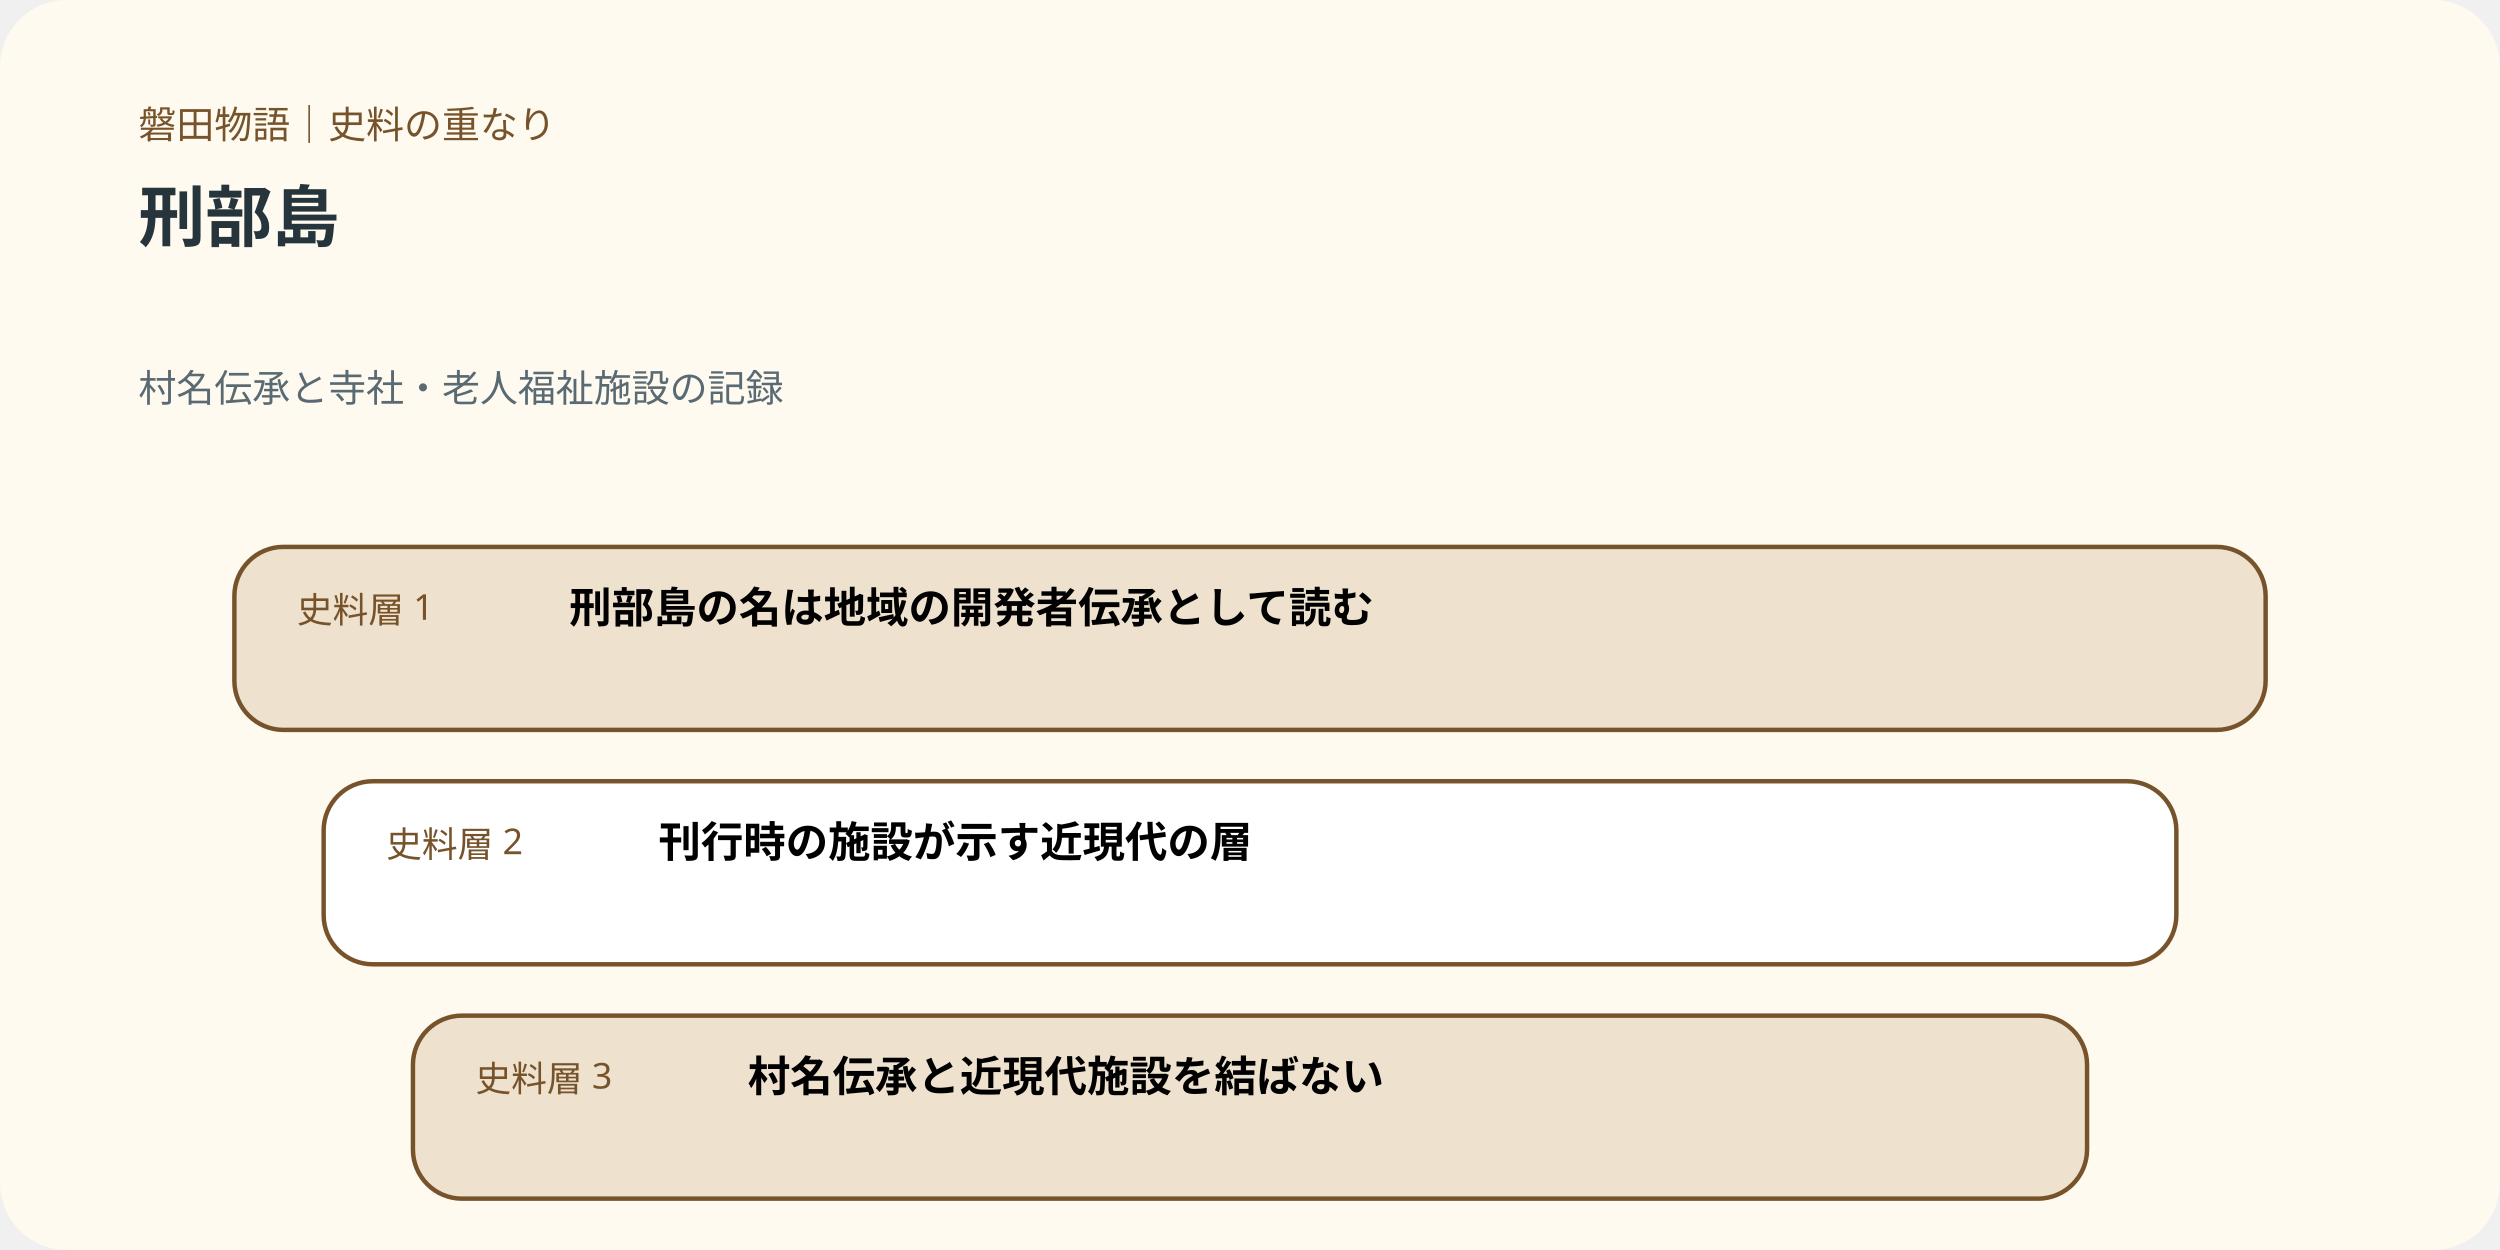
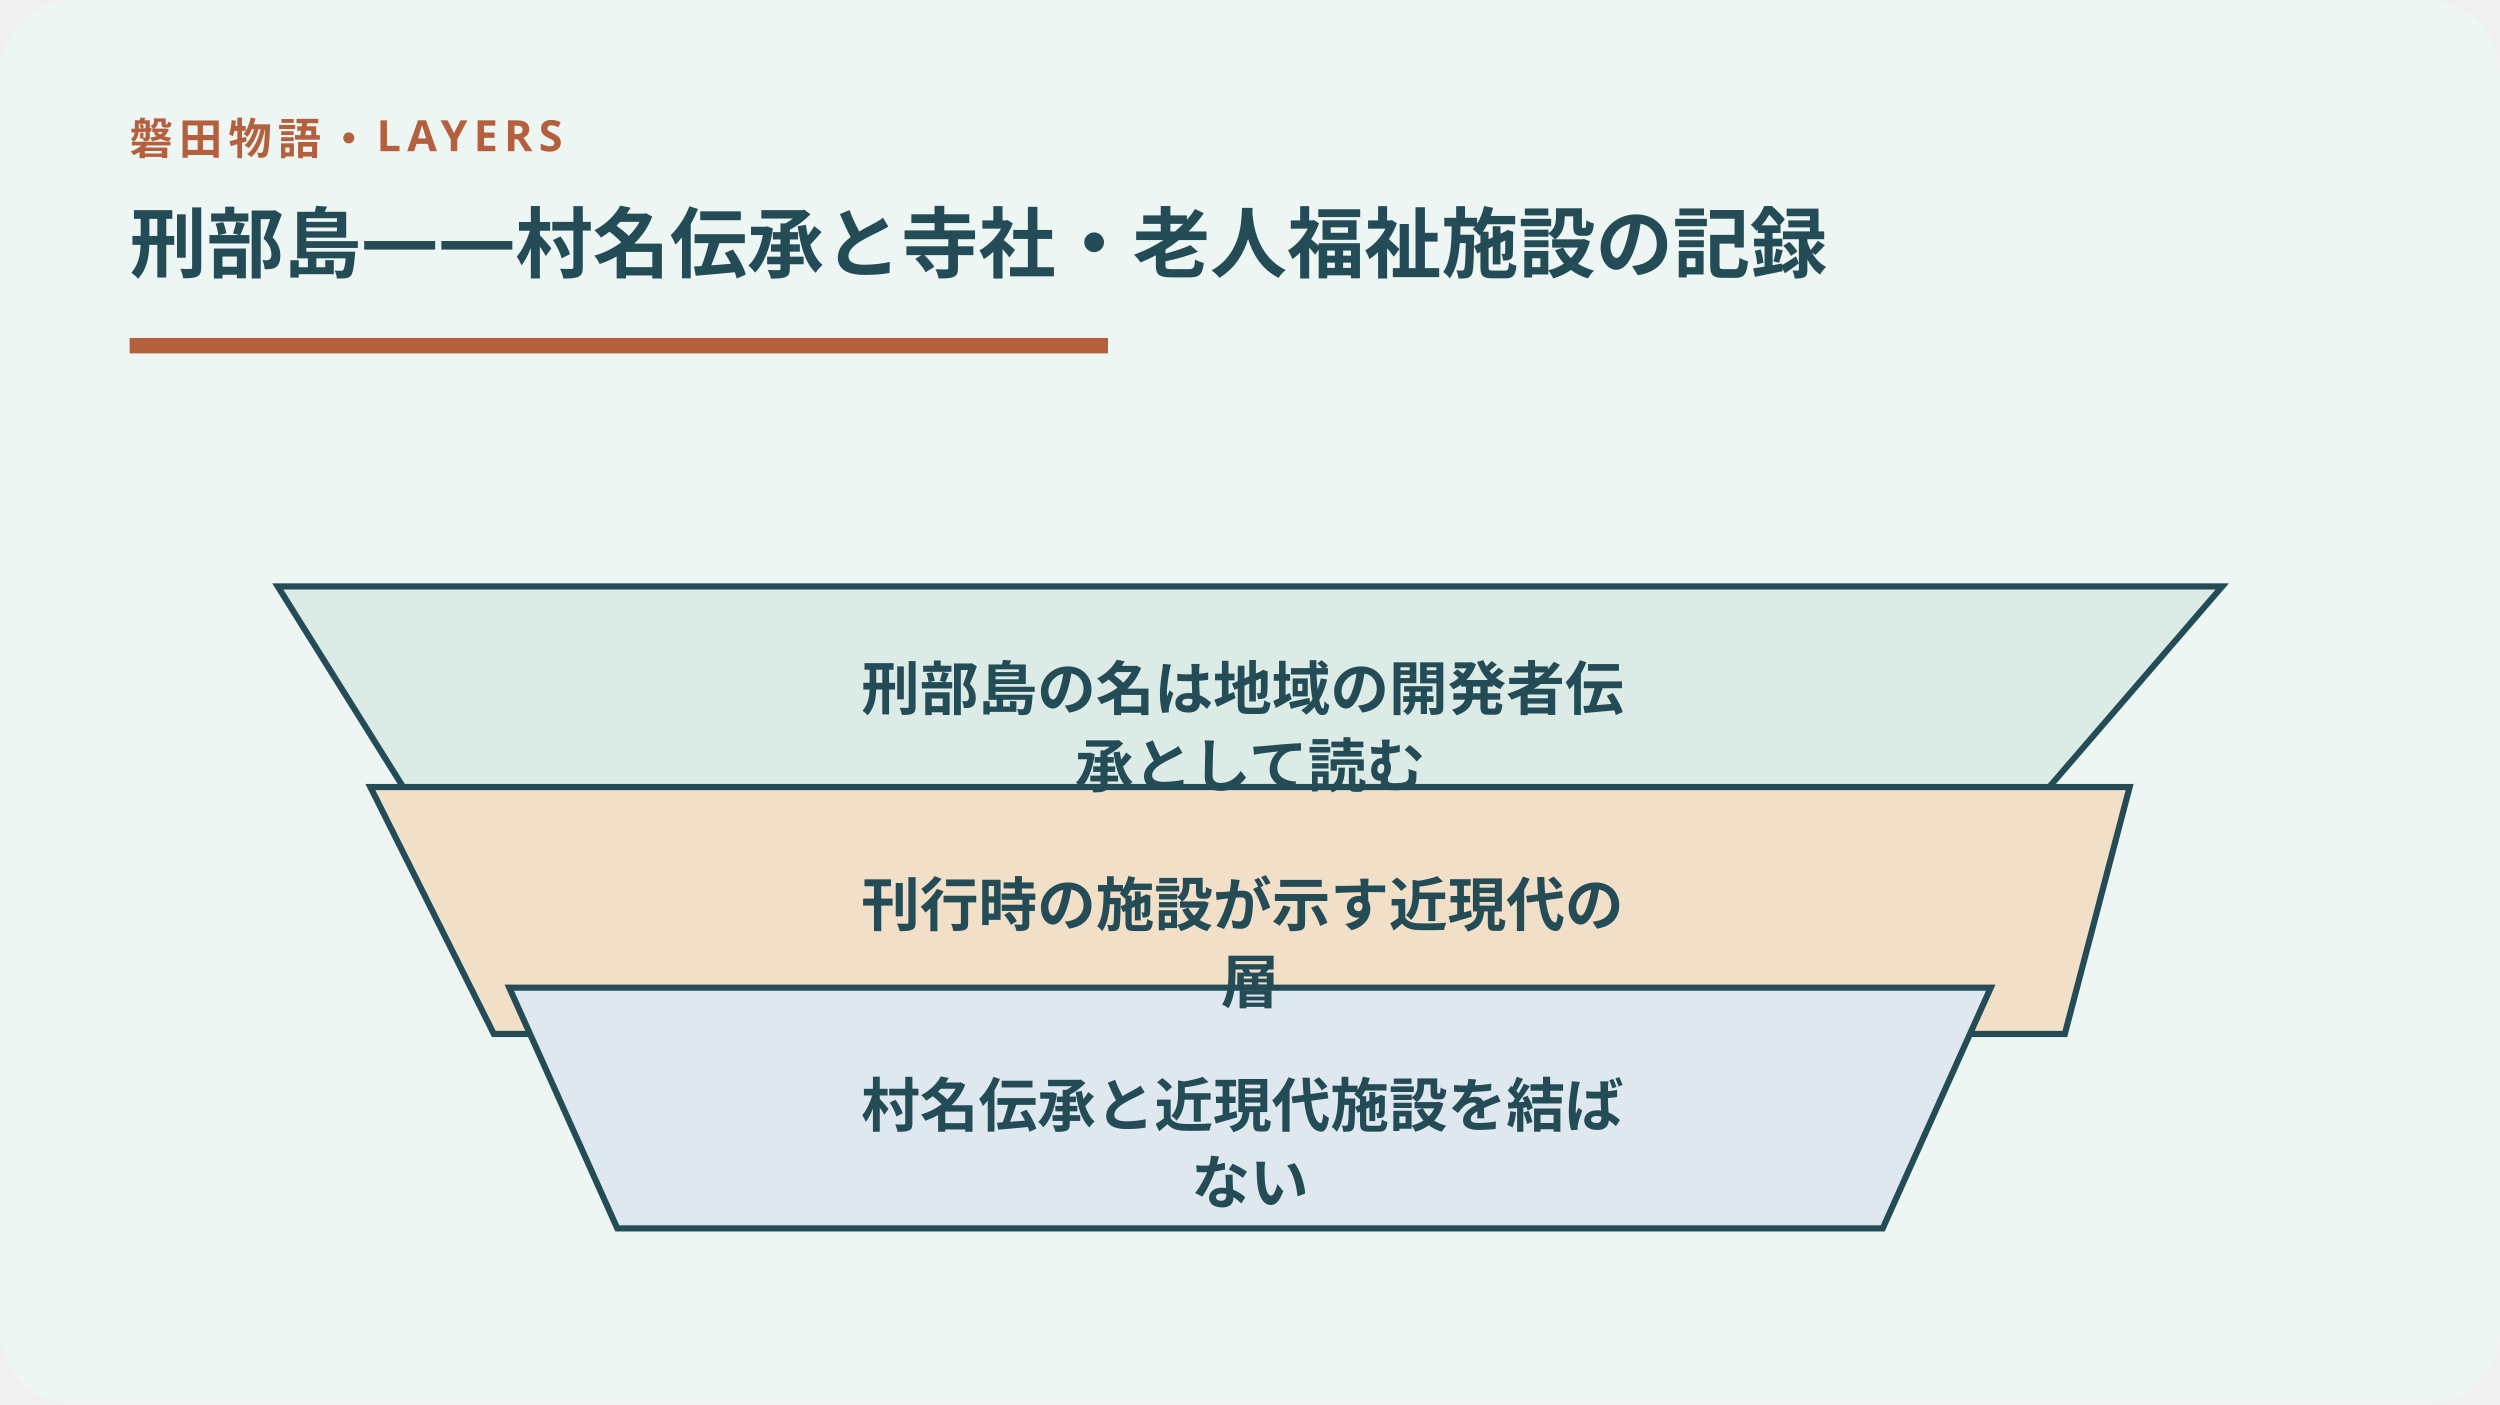
- <svg xmlns="http://www.w3.org/2000/svg" viewBox="0 0 1120 560" role="img" aria-labelledby="title desc">
-   <style>.ttl{font:700 30px "Yu Mincho","Noto Serif JP",serif}.sub{font:500 17px system-ui,sans-serif}.label{font:700 19px "Yu Gothic","Noto Sans JP",sans-serif}.small{font:500 16px system-ui,sans-serif}.num{font:700 17px system-ui,sans-serif;fill:white}</style>
-   <rect width="1120" height="560" rx="30" fill="#fffaf0" />
-   <text x="62" y="62" class="sub" fill="#76532b">磐田物語｜史料の重なり</text>
-   <text x="62" y="108" class="ttl" fill="#26343c">刑部島</text>
-   <text x="62" y="180" class="sub" fill="#596a72">村名伝承と寺社・老人福祉施設の記録</text>
-   <rect x="105" y="245" width="910" height="82" rx="22" fill="#eee2ce" stroke="#76532b" stroke-width="2" />
-   <text x="133" y="279" class="small" fill="#76532b">史料層 1</text>
-   <text x="255" y="279" class="label">
-     <tspan x="255" dy="0">刑部島の名は地域の開発者伝承として読む</tspan>
+ <svg xmlns="http://www.w3.org/2000/svg" width="810" height="455" viewBox="0 0 810 455" role="img" aria-labelledby="title desc">
+   <rect width="810" height="455" rx="24" fill="#eef6f3" />
+   <path d="M42 112 H359" stroke="#b45f3d" stroke-width="5" />
+   <text x="42" y="50" font-family="sans-serif" font-size="14" font-weight="700" fill="#b45f3d" letter-spacing="2">磐田物語・LAYERS</text>
+   <text x="42" y="88" font-family="sans-serif" font-size="25" font-weight="700" fill="#244c57">刑部島――村名伝承と寺社・老人福祉施設の記録</text>
+   <path d="M90 190 H720 L651 270 H140 Z" fill="#dcebe5" stroke="#244c57" stroke-width="2" />
+   <path d="M120 255 H690 L669 335 H160 Z" fill="#f2dfc8" stroke="#244c57" stroke-width="2" />
+   <path d="M165 320 H645 L610 398 H200 Z" fill="#dfe7ef" stroke="#244c57" stroke-width="2" />
+   <text x="405" y="230" text-anchor="middle" font-family="sans-serif" font-size="19" font-weight="700" fill="#244c57">
+     <tspan x="405" dy="0">刑部島の名は地域の開発者伝</tspan>
+     <tspan x="405" dy="25">承として読む</tspan>
  </text>
-   <rect x="145" y="350" width="830" height="82" rx="22" fill="white" stroke="#76532b" stroke-width="2" />
-   <text x="173" y="384" class="small" fill="#76532b">史料層 2</text>
-   <text x="295" y="384" class="label">
-     <tspan x="295" dy="0">刊行時の施設が示す近現代の層</tspan>
+   <text x="405" y="300" text-anchor="middle" font-family="sans-serif" font-size="19" font-weight="700" fill="#244c57">
+     <tspan x="405" dy="0">刊行時の施設が示す近現代の</tspan>
+     <tspan x="405" dy="25">層</tspan>
  </text>
-   <rect x="185" y="455" width="750" height="82" rx="22" fill="#eee2ce" stroke="#76532b" stroke-width="2" />
-   <text x="213" y="489" class="small" fill="#76532b">史料層 3</text>
-   <text x="335" y="489" class="label">
-     <tspan x="335" dy="0">村名伝承と近現代施設を結ばない</tspan>
+   <text x="405" y="365" text-anchor="middle" font-family="sans-serif" font-size="19" font-weight="700" fill="#244c57">
+     <tspan x="405" dy="0">村名伝承と近現代施設を結ば</tspan>
+     <tspan x="405" dy="25">ない</tspan>
  </text>
</svg>
